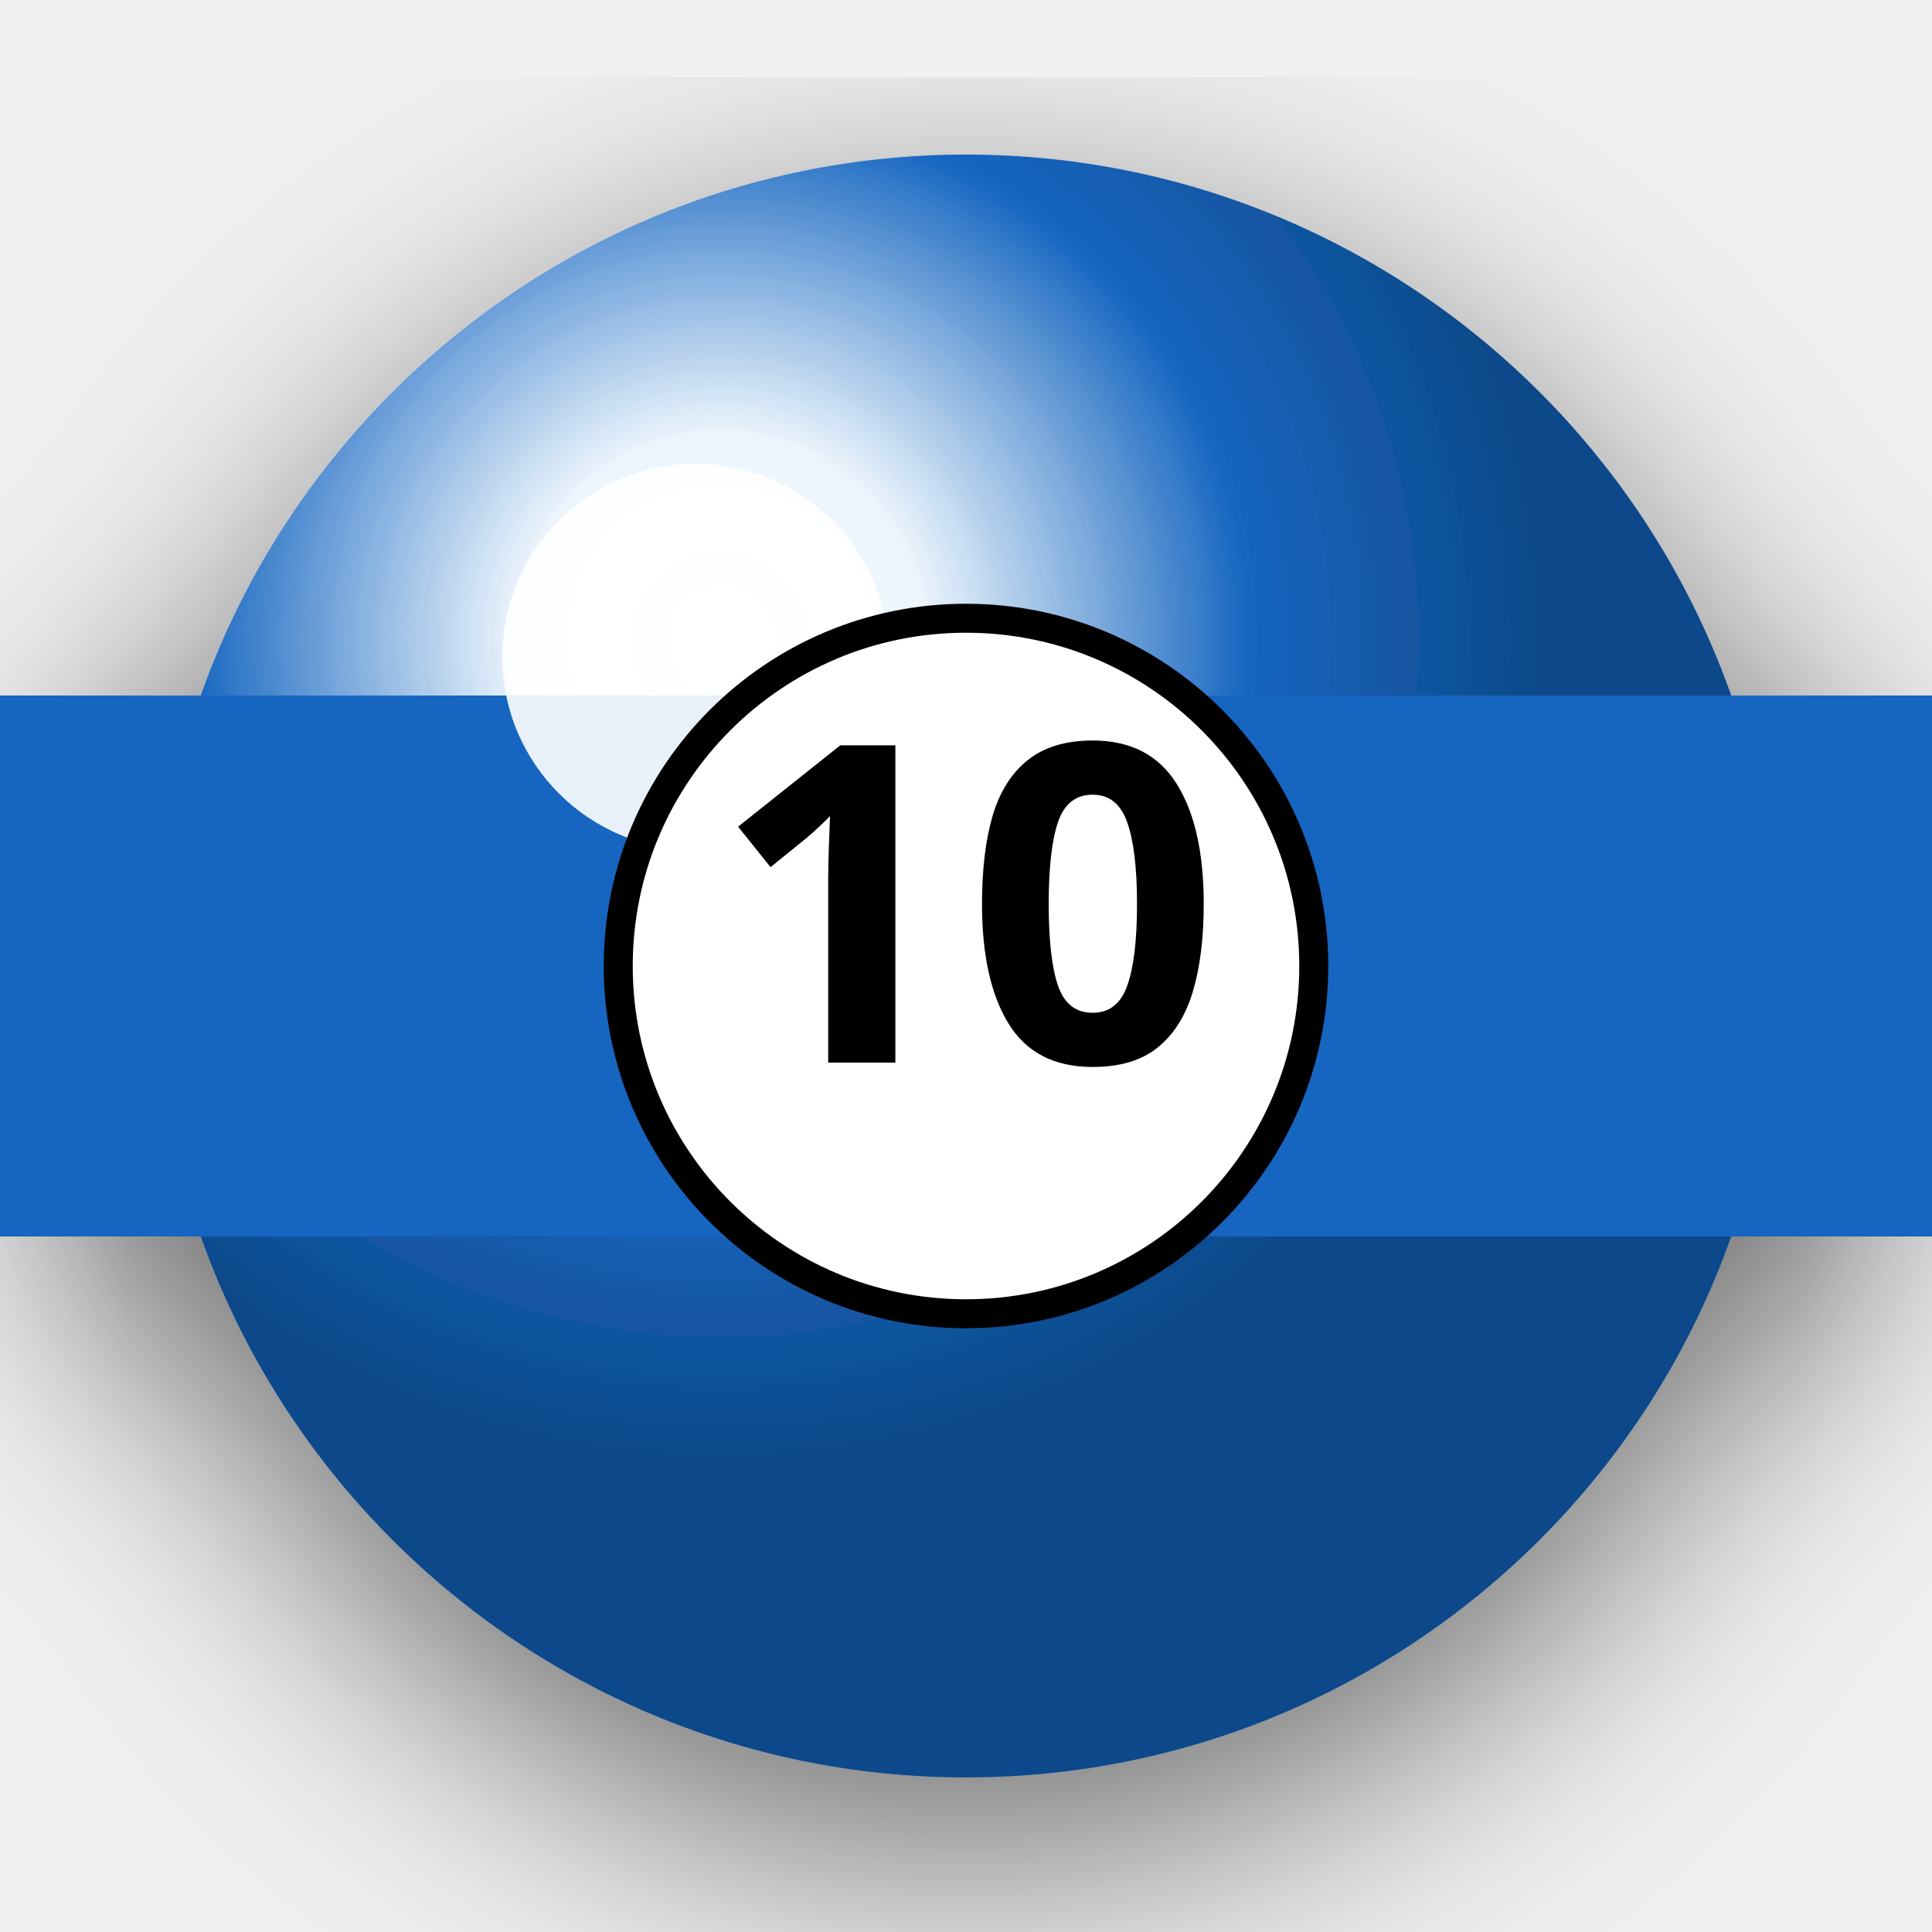
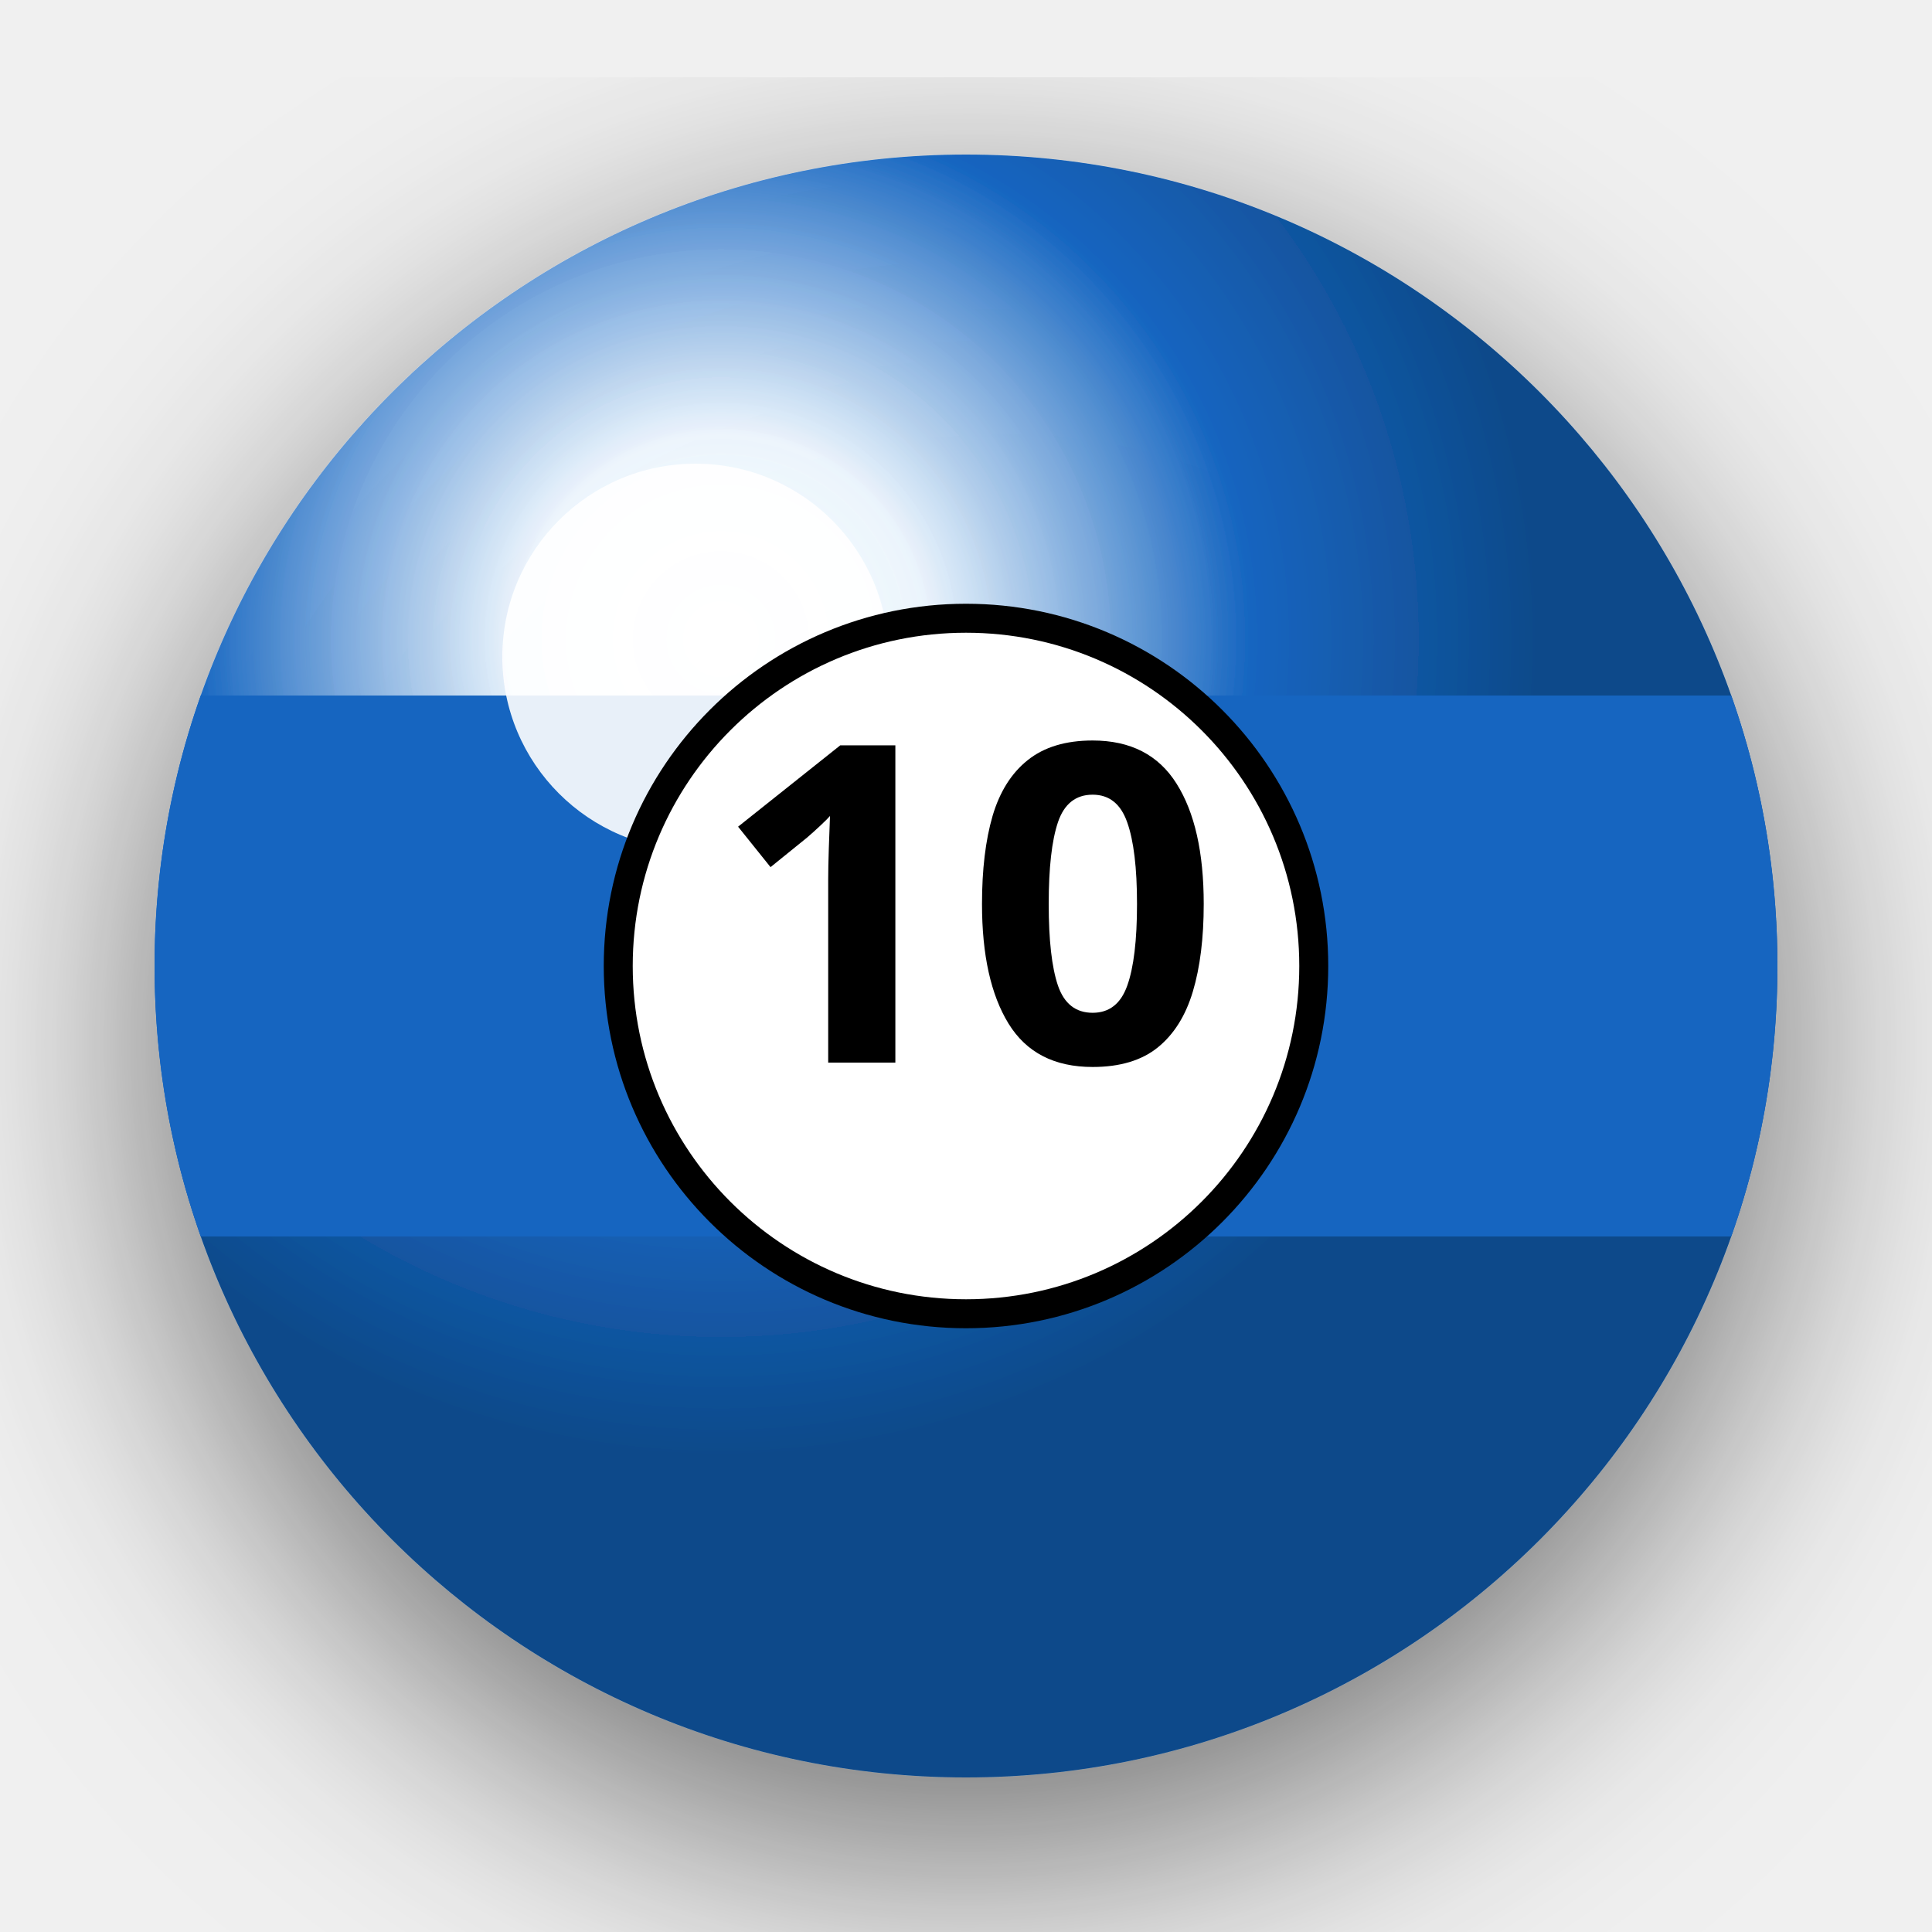
<svg xmlns="http://www.w3.org/2000/svg" viewBox="0 0 200 200">
  <defs>
-     <filter id="sh10">
+     <filter id="sh">
      <feDropShadow dx="0" dy="8" stdDeviation="14" flood-color="#000" flood-opacity="0.55" />
    </filter>
-   </defs>
-   <defs>
-     <radialGradient id="base10" cx="35%" cy="30%">
+     <radialGradient id="base" cx="35%" cy="30%">
      <stop offset="0%" stop-color="#ffffff" stop-opacity="1" />
      <stop offset="25%" stop-color="#eef7ff" stop-opacity="0.95" />
      <stop offset="65%" stop-color="#1565c0" stop-opacity="1" />
      <stop offset="100%" stop-color="#0f4a8a" stop-opacity="1" />
    </radialGradient>
+     <clipPath id="clip">
+       <circle cx="100" cy="100" r="84" />
+     </clipPath>
  </defs>
-   <g filter="url(#sh10)">
-     <circle cx="100" cy="100" r="84" fill="url(#base10)" />
-     <rect x="0" y="72" width="200" height="56" fill="#1565c0" />
-     <circle cx="72" cy="68" r="20" fill="rgba(255,255,255,0.9)" />
+   <g filter="url(#sh)">
+     <circle cx="100" cy="100" r="84" fill="url(#base)" />
+     <g clip-path="url(#clip)">
+       <rect x="0" y="72" width="200" height="56" fill="#1565c0" />
+       <circle cx="72" cy="68" r="20" fill="rgba(255,255,255,0.9)" />
+     </g>
  </g>
  <g>
    <circle cx="100" cy="100" r="36" fill="#ffffff" stroke="#000" stroke-width="3" />
    <text x="100" y="110" font-family="Verdana" font-weight="700" font-size="46" text-anchor="middle" fill="#000">10</text>
  </g>
</svg>
